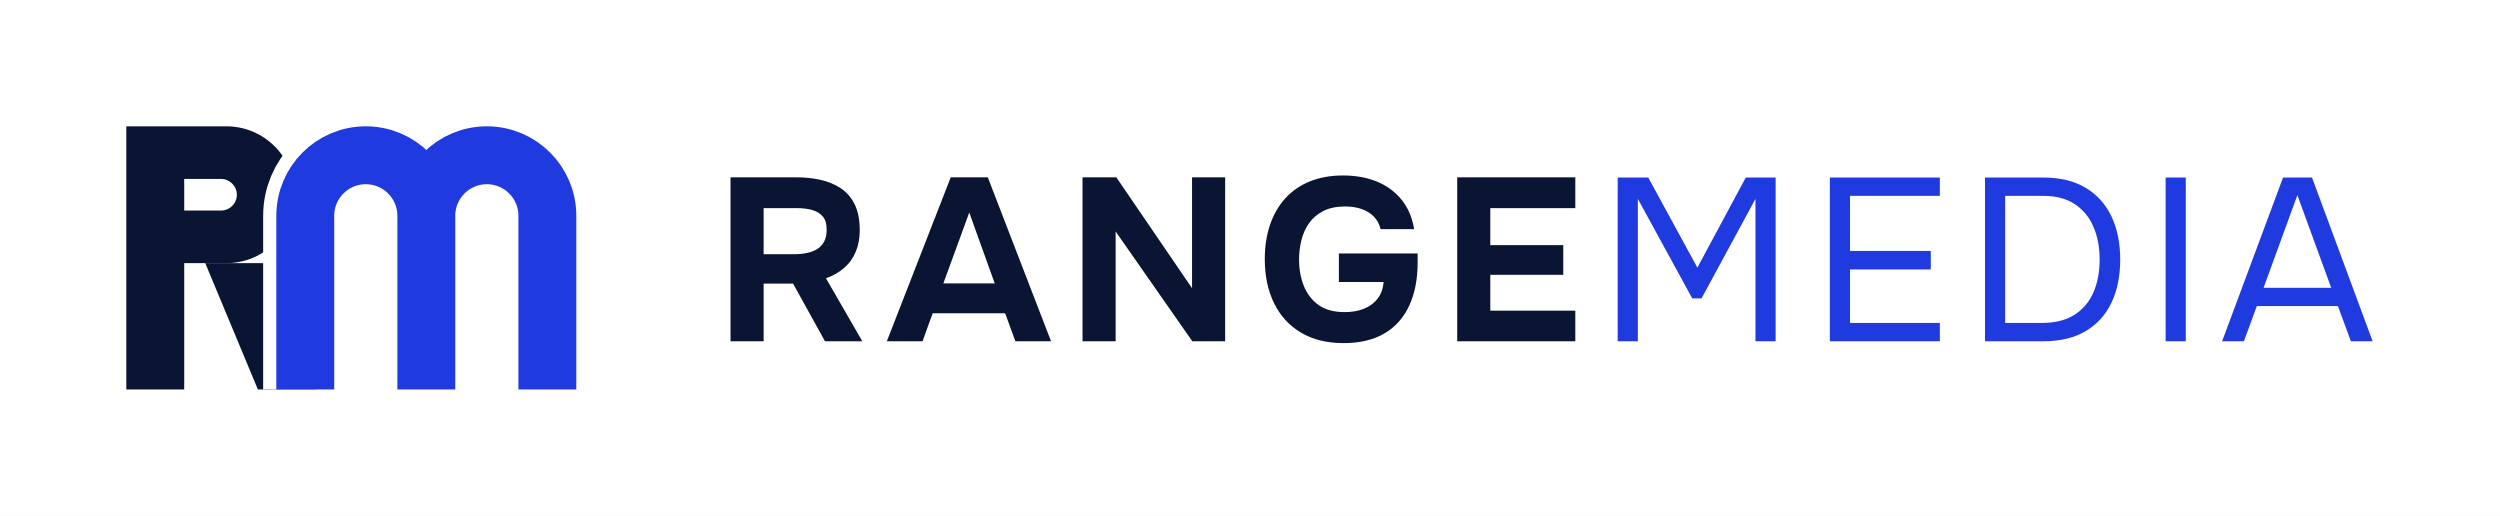
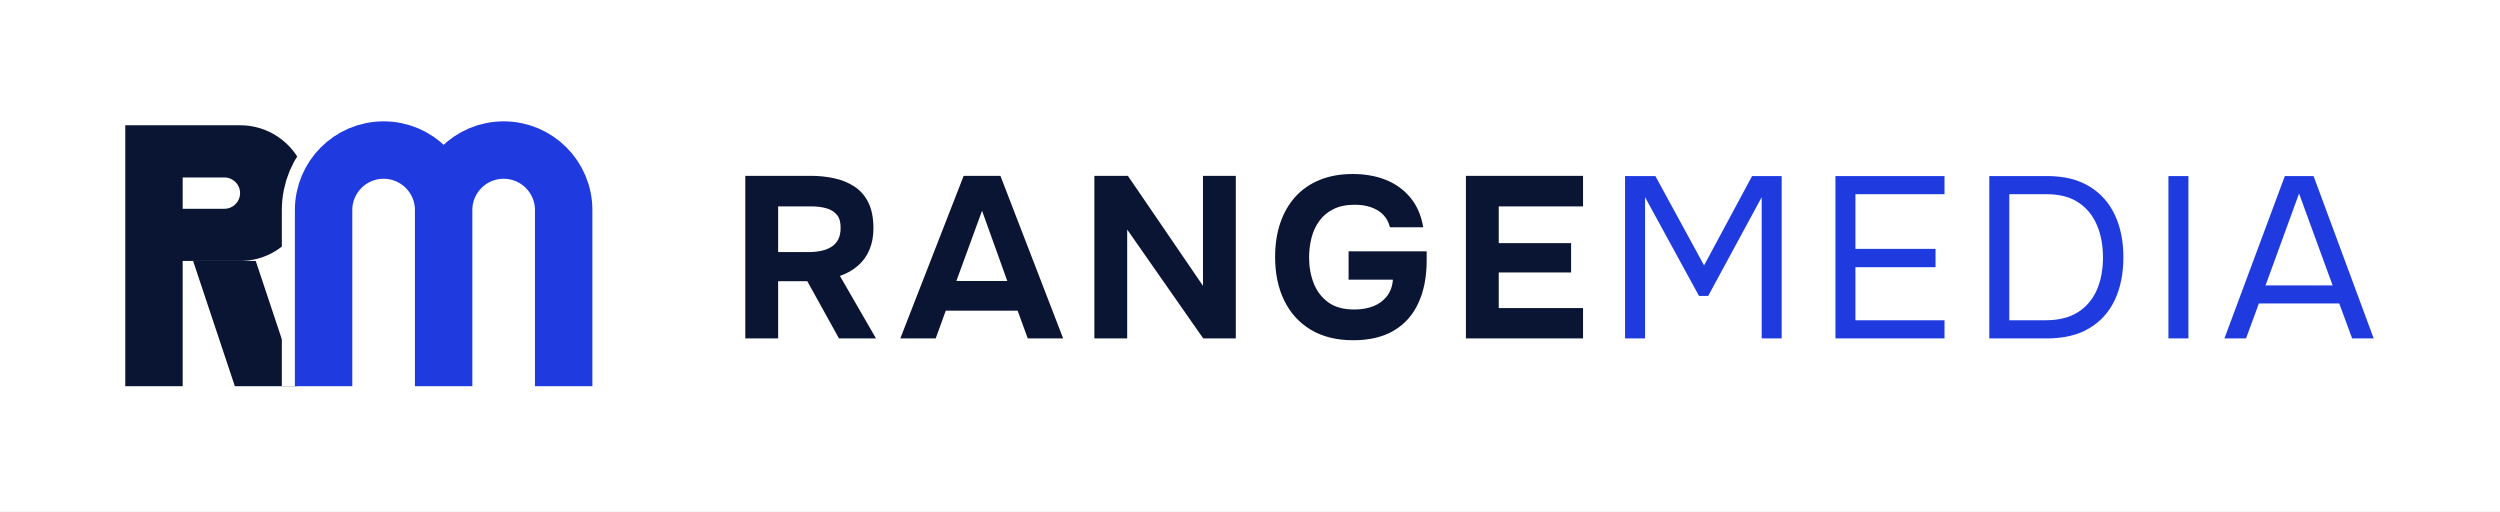
- <svg xmlns="http://www.w3.org/2000/svg" viewBox="0 0 475 98">
+ <svg xmlns="http://www.w3.org/2000/svg" viewBox="0 0 479 98">
  <rect width="100%" height="100%" fill="#FFFFFF" />
  <g transform="translate(24 24) scale(0.5)">
    <defs>
-       <mask id="rmk4" maskUnits="userSpaceOnUse" x="-10" y="-10" width="220" height="130">
-         <rect x="-10" y="-10" width="220" height="130" fill="#fff" />
-         <path fill="none" stroke="#000" stroke-width="32" d="M68 100V34A23 23 0 0 1 114 34V100 M114 34A23 23 0 0 1 160 34V100" />
+       <mask id="rmk4" maskUnits="userSpaceOnUse" x="-10" y="-10" width="240" height="150">
+         <rect x="-10" y="-10" width="240" height="150" fill="#fff" />
+         <path fill="none" stroke="#000" stroke-width="32" d="M76 100V32.5A23 23 0 0 1 122 32.5V130 M122 32.5A23 23 0 0 1 168 32.5V130" />
      </mask>
    </defs>
    <g mask="url(#rmk4)" fill="#0A1433">
-       <path fill-rule="evenodd" d="M0 0H38A26 26 0 0 1 38 52H22V100H0Z M22 20H36A6 6 0 0 1 36 32H22Z" />
-       <path d="M30 52H52L72 100H50Z" />
+       <path fill-rule="evenodd" d="M0 0H44A26 26 0 0 1 44 52H22V100H0Z M22 20H38A6 6 0 0 1 38 32H22Z" />
+       <path d="M26 52H50L66 100H42Z" />
    </g>
-     <path fill="none" stroke="#1F3BE0" stroke-width="22" d="M68 100V34A23 23 0 0 1 114 34V100 M114 34A23 23 0 0 1 160 34V100" />
+     <path fill="none" stroke="#1F3BE0" stroke-width="22" d="M76 100V32.5A23 23 0 0 1 122 32.5V100 M122 32.5A23 23 0 0 1 168 32.5V100" />
  </g>
-   <path fill="#0A1433" d="M145.09 64.84L138.80 64.84L138.80 33.69L151.34 33.69Q153.67 33.69 155.81 34.15Q157.94 34.61 159.66 35.71Q161.37 36.81 162.36 38.77Q163.35 40.73 163.35 43.76L163.35 43.76Q163.35 46.01 162.60 47.81Q161.86 49.62 160.40 50.89Q158.95 52.17 156.93 52.87L156.93 52.87L163.84 64.84L156.75 64.84L150.68 53.88L145.09 53.88L145.09 64.84ZM145.09 39.54L145.09 48.30L150.90 48.30Q152.26 48.30 153.39 48.05Q154.51 47.81 155.32 47.28Q156.14 46.76 156.60 45.88Q157.06 45.00 157.06 43.72L157.06 43.72Q157.10 42.09 156.38 41.19Q155.65 40.29 154.35 39.91Q153.06 39.54 151.30 39.54L151.30 39.54L145.09 39.54ZM175.28 64.84L168.50 64.84L180.64 33.69L187.68 33.69L199.70 64.84L192.92 64.84L190.98 59.52L177.21 59.52L175.28 64.84ZM184.16 40.38L179.24 53.84L189.00 53.84L184.16 40.38ZM211.97 64.84L205.68 64.84L205.68 33.69L212.10 33.69L226.49 54.76L226.49 33.69L232.78 33.69L232.78 64.84L226.54 64.84L211.97 43.98L211.97 64.84ZM255.27 65.19L255.27 65.19Q250.52 65.19 247.17 63.19Q243.83 61.19 242.07 57.60Q240.31 54.02 240.31 49.22L240.31 49.22Q240.31 45.66 241.30 42.73Q242.29 39.80 244.20 37.69Q246.12 35.58 248.89 34.46Q251.66 33.34 255.18 33.34L255.18 33.34Q258.74 33.34 261.56 34.48Q264.38 35.62 266.25 37.89Q268.12 40.16 268.69 43.54L268.69 43.54L262.31 43.54Q261.96 42.09 261.03 41.15Q260.11 40.20 258.72 39.72Q257.34 39.23 255.58 39.23L255.58 39.23Q253.16 39.23 251.48 40.07Q249.81 40.90 248.78 42.33Q247.74 43.76 247.28 45.59Q246.82 47.42 246.82 49.35L246.82 49.35Q246.82 51.99 247.70 54.26Q248.58 56.52 250.47 57.91Q252.36 59.30 255.49 59.30L255.49 59.30Q257.56 59.30 259.16 58.66Q260.77 58.02 261.76 56.72Q262.75 55.42 262.88 53.58L262.88 53.58L254.39 53.58L254.39 48.16L269.35 48.16L269.35 49.88Q269.35 54.63 267.76 58.06Q266.18 61.50 263.06 63.34Q259.93 65.19 255.27 65.19ZM299.31 64.84L276.87 64.84L276.87 33.69L299.31 33.69L299.31 39.54L283.16 39.54L283.16 46.58L297.02 46.58L297.02 52.21L283.16 52.21L283.16 59.03L299.31 59.03L299.31 64.84Z" />
-   <path fill="#1F3BE0" d="M311.19 64.84L307.36 64.84L307.36 33.73L313.17 33.73L322.50 50.85L331.70 33.73L337.37 33.73L337.37 64.84L333.54 64.84L333.54 37.78L323.29 56.70L321.53 56.70L311.19 37.78L311.19 64.84ZM368.57 64.84L347.67 64.84L347.67 33.73L368.57 33.73L368.57 37.21L351.50 37.21L351.50 47.68L366.85 47.68L366.85 51.20L351.50 51.20L351.50 61.36L368.57 61.36L368.57 64.84ZM388.19 64.84L377.15 64.84L377.15 33.73L388.19 33.73Q393.03 33.73 396.29 35.69Q399.54 37.65 401.19 41.15Q402.84 44.64 402.84 49.31L402.84 49.31Q402.84 53.93 401.22 57.43Q399.59 60.92 396.33 62.88Q393.08 64.84 388.19 64.84L388.19 64.84ZM380.98 37.21L380.98 61.36L387.93 61.36Q391.71 61.36 394.13 59.82Q396.55 58.28 397.74 55.58Q398.93 52.87 398.93 49.31L398.93 49.31Q398.93 45.83 397.76 43.10Q396.60 40.38 394.22 38.79Q391.84 37.21 388.15 37.21L388.15 37.21L380.98 37.21ZM415.30 64.84L411.47 64.84L411.47 33.73L415.30 33.73L415.30 64.84ZM426.34 64.84L422.20 64.84L433.78 33.73L439.28 33.73L450.80 64.84L446.67 64.84L444.20 58.15L428.80 58.15L426.34 64.84ZM436.50 37.08L430.08 54.68L442.93 54.68L436.50 37.08Z" />
+   <path fill="#0A1433" d="M149.09 64.84L142.80 64.84L142.80 33.69L155.34 33.69Q157.67 33.69 159.81 34.15Q161.94 34.61 163.66 35.71Q165.37 36.81 166.36 38.77Q167.35 40.73 167.35 43.76L167.35 43.76Q167.35 46.01 166.60 47.81Q165.86 49.62 164.40 50.89Q162.95 52.17 160.93 52.87L160.93 52.87L167.84 64.84L160.75 64.84L154.68 53.88L149.09 53.88L149.09 64.84ZM149.09 39.54L149.09 48.30L154.90 48.30Q156.26 48.30 157.39 48.05Q158.51 47.81 159.32 47.28Q160.14 46.76 160.60 45.88Q161.06 45.00 161.06 43.72L161.06 43.72Q161.10 42.09 160.38 41.19Q159.65 40.29 158.35 39.91Q157.06 39.54 155.30 39.54L155.30 39.54L149.09 39.54ZM179.28 64.84L172.50 64.84L184.64 33.69L191.68 33.69L203.70 64.84L196.92 64.84L194.98 59.52L181.21 59.52L179.28 64.84ZM188.16 40.38L183.24 53.84L193.00 53.84L188.16 40.38ZM215.97 64.84L209.68 64.84L209.68 33.69L216.10 33.69L230.49 54.76L230.49 33.69L236.78 33.69L236.78 64.84L230.54 64.84L215.97 43.98L215.97 64.84ZM259.27 65.19L259.27 65.19Q254.52 65.19 251.17 63.19Q247.83 61.19 246.07 57.60Q244.31 54.02 244.31 49.22L244.31 49.22Q244.31 45.66 245.30 42.73Q246.29 39.80 248.20 37.69Q250.12 35.58 252.89 34.46Q255.66 33.34 259.18 33.34L259.18 33.34Q262.74 33.34 265.56 34.48Q268.38 35.62 270.25 37.89Q272.12 40.16 272.69 43.54L272.69 43.54L266.31 43.54Q265.96 42.09 265.03 41.15Q264.11 40.20 262.72 39.72Q261.34 39.23 259.58 39.23L259.58 39.23Q257.16 39.23 255.48 40.07Q253.81 40.90 252.78 42.33Q251.74 43.76 251.28 45.59Q250.82 47.42 250.82 49.35L250.82 49.35Q250.82 51.99 251.70 54.26Q252.58 56.52 254.47 57.91Q256.36 59.30 259.49 59.30L259.49 59.30Q261.56 59.30 263.16 58.66Q264.77 58.02 265.76 56.72Q266.75 55.42 266.88 53.58L266.88 53.58L258.39 53.58L258.39 48.16L273.35 48.16L273.35 49.88Q273.35 54.63 271.76 58.06Q270.18 61.50 267.06 63.34Q263.93 65.19 259.27 65.19ZM303.31 64.84L280.87 64.84L280.87 33.69L303.31 33.69L303.31 39.54L287.16 39.54L287.16 46.58L301.02 46.58L301.02 52.21L287.16 52.21L287.16 59.03L303.31 59.03L303.31 64.84Z" />
+   <path fill="#1F3BE0" d="M315.19 64.84L311.36 64.84L311.36 33.73L317.17 33.73L326.50 50.85L335.70 33.73L341.37 33.73L341.37 64.84L337.54 64.84L337.54 37.78L327.29 56.70L325.53 56.70L315.19 37.78L315.19 64.84ZM372.57 64.84L351.67 64.84L351.67 33.73L372.57 33.73L372.57 37.21L355.50 37.21L355.50 47.68L370.85 47.68L370.85 51.20L355.50 51.20L355.50 61.36L372.57 61.36L372.57 64.84ZM392.19 64.84L381.15 64.84L381.15 33.73L392.19 33.73Q397.03 33.73 400.29 35.69Q403.54 37.65 405.19 41.15Q406.84 44.64 406.84 49.31L406.84 49.31Q406.84 53.93 405.22 57.43Q403.59 60.92 400.33 62.88Q397.08 64.84 392.19 64.84L392.19 64.84ZM384.98 37.21L384.98 61.36L391.93 61.36Q395.71 61.36 398.13 59.82Q400.55 58.28 401.74 55.58Q402.93 52.87 402.93 49.31L402.93 49.31Q402.93 45.83 401.76 43.10Q400.60 40.38 398.22 38.79Q395.84 37.21 392.15 37.21L392.15 37.21L384.98 37.21ZM419.30 64.84L415.47 64.84L415.47 33.73L419.30 33.73L419.30 64.84ZM430.34 64.84L426.20 64.84L437.78 33.73L443.28 33.73L454.80 64.84L450.67 64.84L448.20 58.15L432.80 58.15L430.34 64.84ZM440.50 37.08L434.08 54.68L446.93 54.68L440.50 37.08Z" />
</svg>
